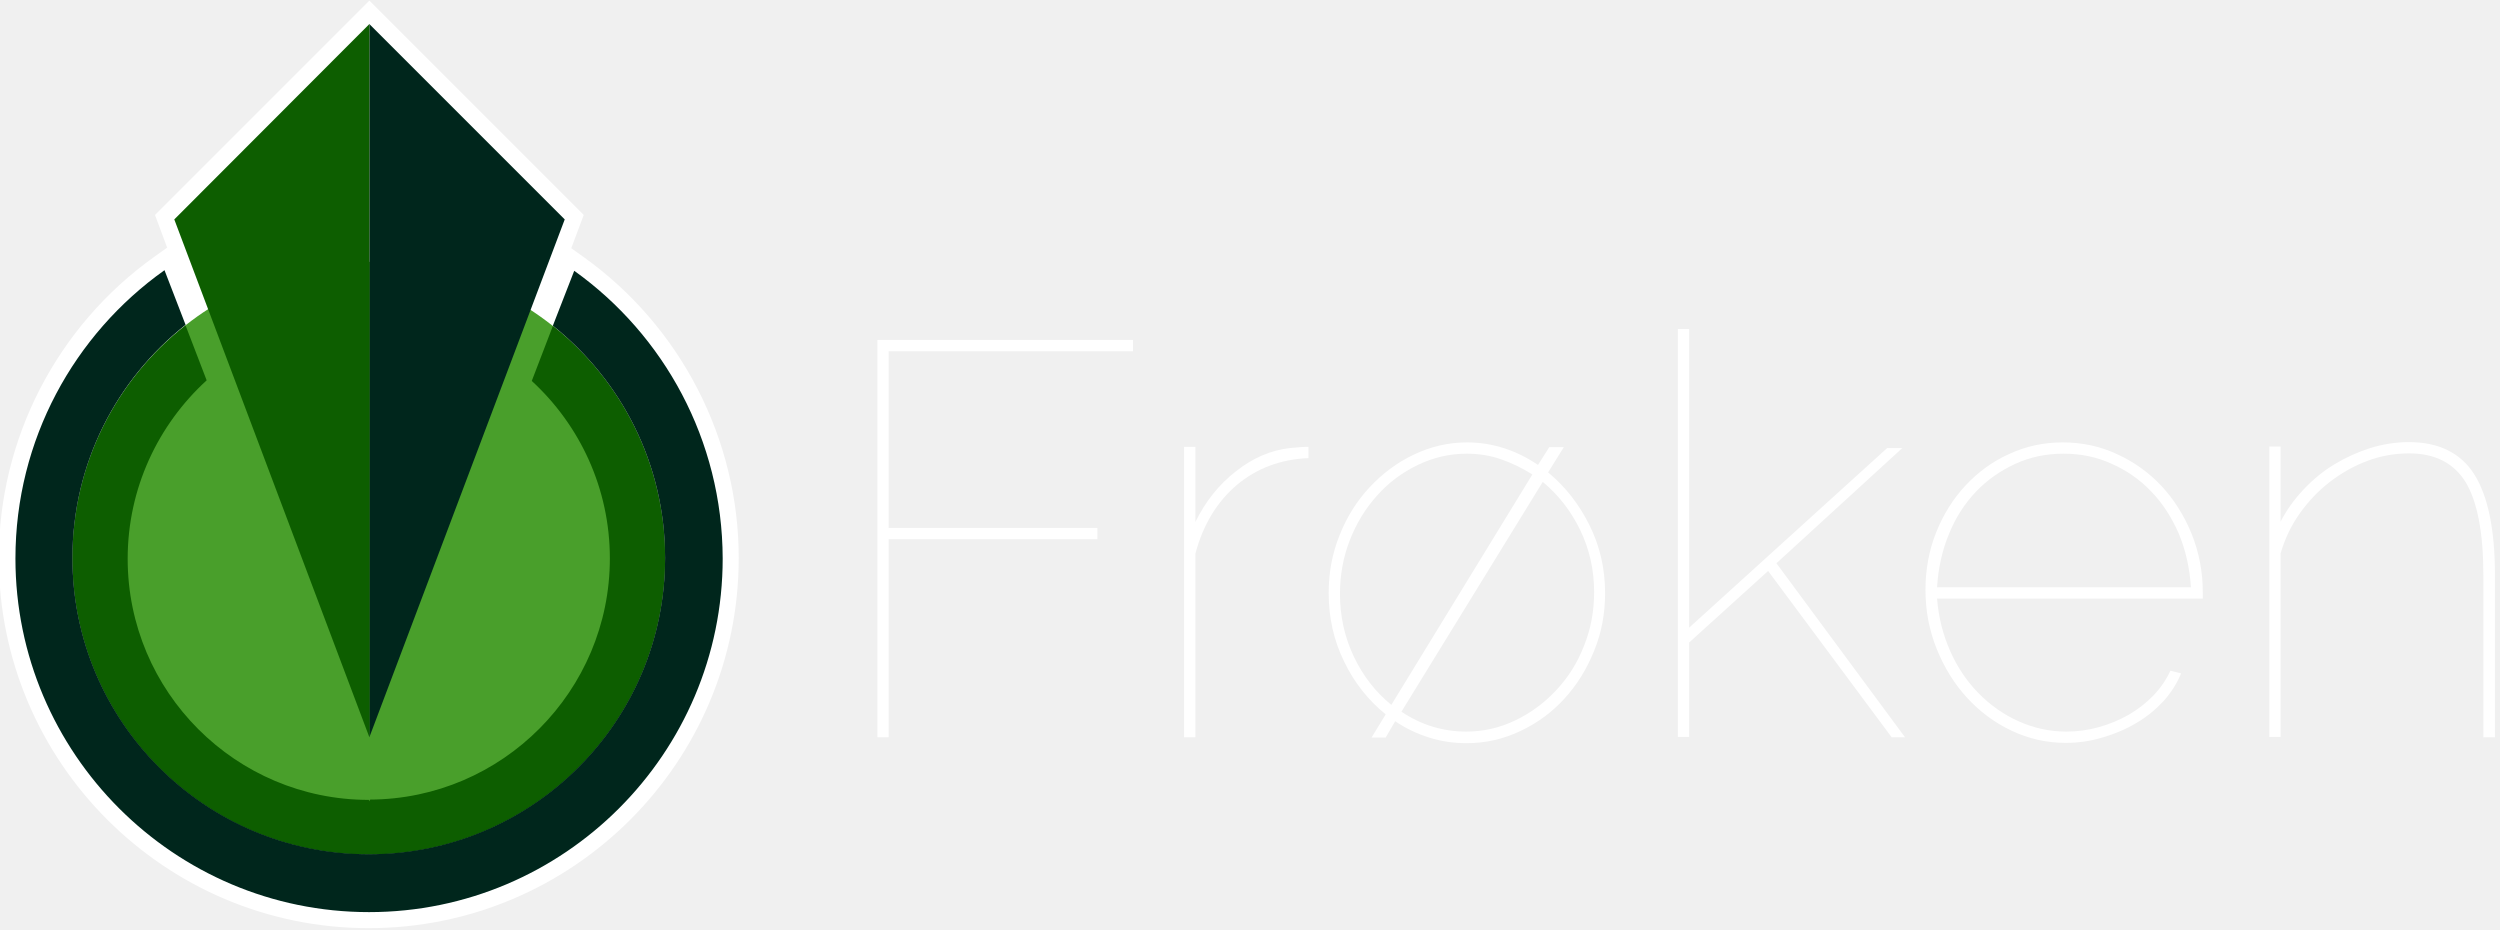
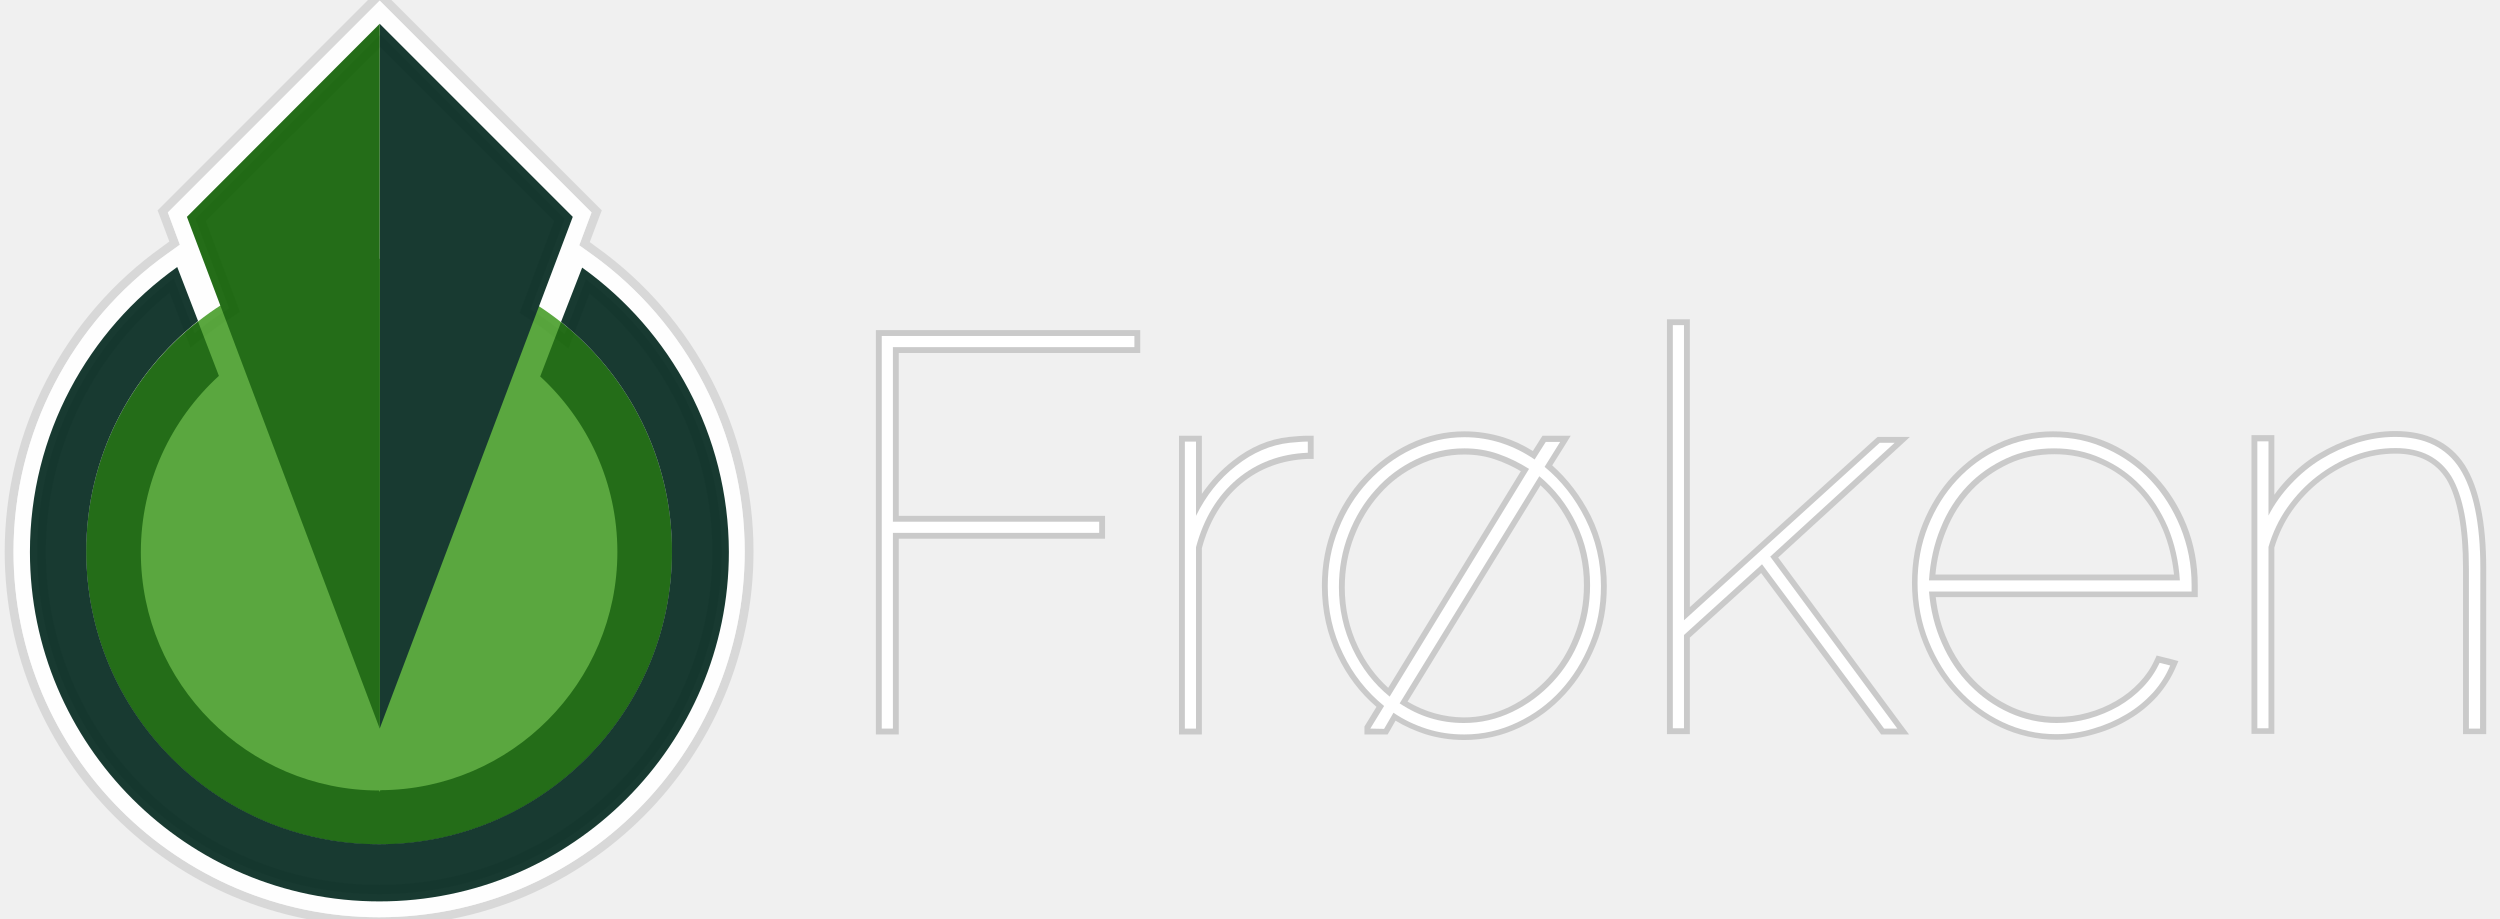
- <svg xmlns="http://www.w3.org/2000/svg" version="1.1" id="Layer_1" x="0px" y="0px" viewBox="0 0 842 313" style="enable-background:new 0 0 842 313;" xml:space="preserve">
+ <svg xmlns="http://www.w3.org/2000/svg" version="1.1" id="Layer_1" x="0px" y="0px" viewBox="0 0 852 313" style="enable-background:new 0 0 852 313;" xml:space="preserve">
  <style type="text/css">
- 	.st0{enable-background:new    ;}
+ 	.st0{opacity:0.1;}
	.st1{fill:#FFFFFF;}
- 	.st2{fill:#499F2B;}
- 	.st3{fill:#0D5E00;}
- 	.st4{fill:#00261C;}
+ 	.st2{opacity:0.9;}
+ 	.st3{fill:#499F2B;}
+ 	.st4{fill:#0D5E00;}
+ 	.st5{fill:#00261C;}
+ 	.st6{opacity:0.16;enable-background:new    ;}
+ 	.st7{enable-background:new    ;}
</style>
-   <g>
-     <g class="st0">
-       <path class="st1" d="M295.5,248.3V114.5h86.1v3.8h-82.3v59.5h70.3v3.8h-70.3v66.7H295.5z" />
-       <path class="st1" d="M440.6,154.3c-9.3,0.4-17.3,3.4-24,9c-6.7,5.7-11.4,13.4-14,23.2v61.8h-3.8v-97.8h3.8v25.3    c3.4-6.9,7.9-12.6,13.7-17.1c5.7-4.5,11.8-7.1,18.2-7.8c1.3-0.1,2.4-0.2,3.5-0.3c1.1-0.1,2-0.1,2.7-0.1V154.3z" />
-       <path class="st1" d="M462,248.3l4.7-7.7c-5.9-4.8-10.6-10.7-14-17.8c-3.5-7.1-5.2-14.8-5.2-23.1c0-6.9,1.2-13.4,3.7-19.5    c2.4-6.1,5.8-11.5,10.1-16.1c4.3-4.6,9.2-8.3,14.9-11c5.7-2.7,11.6-4.1,17.9-4.1c4.4,0,8.6,0.7,12.6,2c4,1.3,7.8,3.2,11.3,5.6    l3.8-6h4.9l-5.3,8.5c5.8,4.8,10.4,10.7,13.9,17.7c3.5,7,5.3,14.7,5.3,23c0,6.8-1.2,13.3-3.7,19.4c-2.5,6.2-5.8,11.5-10,16.1    c-4.2,4.6-9.1,8.2-14.8,10.9s-11.7,4.1-18.1,4.1c-4.4,0-8.6-0.6-12.7-1.9c-4.1-1.3-7.9-3.1-11.4-5.5l-3.2,5.5H462z M451.3,200.1    c0,7.5,1.6,14.6,4.7,21.1c3.1,6.5,7.3,11.9,12.6,16.2l47.5-77.6c-3.3-2.1-6.8-3.8-10.5-5.1c-3.7-1.3-7.6-1.9-11.6-1.9    c-5.8,0-11.3,1.3-16.5,3.8c-5.2,2.5-9.8,5.9-13.7,10.3c-3.9,4.3-7,9.4-9.2,15.1C452.4,187.6,451.3,193.7,451.3,200.1z     M493.9,246.4c5.8,0,11.3-1.3,16.5-3.8c5.2-2.5,9.8-5.9,13.8-10.2c4-4.3,7.1-9.2,9.3-14.9c2.3-5.7,3.4-11.7,3.4-18.1    c0-7.5-1.6-14.5-4.7-20.9c-3.1-6.4-7.3-11.8-12.6-16.2L472,239.7C478.7,244.2,486,246.4,493.9,246.4z" />
-       <path class="st1" d="M637.1,248.3l-41.6-56l-26.6,24.1v31.8h-3.8V110.8h3.8v100.6l66.7-60.5h5.1l-42.4,38.8l43.3,58.6H637.1z" />
-       <path class="st1" d="M695.7,250.2c-6.4,0-12.5-1.4-18.2-4.1c-5.7-2.7-10.7-6.4-15-11.1c-4.3-4.7-7.7-10.2-10.2-16.4    c-2.5-6.2-3.8-12.8-3.8-19.9c0-6.9,1.2-13.4,3.6-19.4c2.4-6,5.7-11.3,9.9-15.8c4.2-4.5,9.1-8.1,14.7-10.6c5.6-2.6,11.6-3.9,18-3.9    c6.5,0,12.7,1.3,18.4,4c5.7,2.6,10.7,6.2,14.9,10.7c4.2,4.5,7.6,9.9,10.1,16c2.5,6.2,3.8,12.8,3.8,19.8v2.1h-89.5    c0.5,6.3,2,12.2,4.4,17.6c2.4,5.5,5.6,10.2,9.5,14.2c3.9,4,8.4,7.2,13.5,9.5c5.1,2.3,10.5,3.5,16.1,3.5c3.8,0,7.4-0.5,11-1.5    c3.6-1,6.9-2.4,10.1-4.2c3.1-1.8,5.9-4,8.3-6.5c2.4-2.5,4.3-5.3,5.7-8.3l3.6,0.9c-1.4,3.4-3.4,6.5-5.9,9.3c-2.6,2.8-5.6,5.3-9,7.3    c-3.5,2.1-7.2,3.7-11.3,4.9C704.2,249.6,700,250.2,695.7,250.2z M737.9,197.8c-0.4-6.5-1.8-12.6-4.1-18.1    c-2.4-5.5-5.5-10.3-9.3-14.2c-3.8-4-8.3-7.1-13.3-9.3c-5-2.3-10.4-3.4-16.2-3.4c-5.8,0-11.2,1.1-16.2,3.4c-5,2.3-9.5,5.4-13.3,9.4    c-3.8,4-6.9,8.8-9.1,14.3c-2.3,5.5-3.6,11.5-4,17.9H737.9z" />
-       <path class="st1" d="M840.2,248.3h-3.8v-54.5c0-14.3-2-24.7-5.9-31.3c-4-6.5-10.3-9.8-19.1-9.8c-4.8,0-9.5,0.8-14,2.5    c-4.6,1.7-8.8,4.1-12.7,7.1c-3.9,3-7.3,6.6-10.2,10.7c-2.9,4.1-5,8.6-6.4,13.4v61.8h-3.8v-97.8h3.8v25.3c2-3.9,4.6-7.5,7.7-10.8    c3.1-3.3,6.6-6.2,10.4-8.5c3.8-2.3,7.8-4.1,12.1-5.5c4.3-1.3,8.6-2,13-2c10,0,17.4,3.6,22,10.8c4.6,7.2,7,18.6,7,34V248.3z" />
+   <g class="st0">
+     <g>
+       <path class="st1" d="M129.2,314.1C59.7,314.1,3.1,257.5,3.1,188c0-40.7,19.9-79.2,53.1-102.8l3.3-2.3l-4-10.8l73.9-73.9L203.3,72    l-4.1,11l3.3,2.3c33.1,23.7,52.8,62,52.8,102.5C255.3,257.5,198.7,314.1,129.2,314.1z M58.5,97.3c-27.8,21.8-44.3,55.6-44.3,90.8    c0,63.5,51.6,115.1,115.1,115.1s115.1-51.6,115.1-115.1c0-35.1-16.4-68.8-44-90.5l-7.2,18.7l-4.3-3.3c-2.3-1.9-4.8-3.6-7.2-5.2    L179,106l11.7-31l-61.1-61.1l-61.3,61l11.6,30.8l-2.7,1.8c-2.4,1.5-4.9,3.3-7.3,5.2l-4.3,3.4L58.5,97.3z" />
+       <path d="M129.4,0.2l72.2,72.2l-4.2,11.2l4.2,3c32.7,23.4,52.2,61.3,52.2,101.3c0,68.9-55.9,124.7-124.6,124.7S4.6,256.7,4.6,188    c0-40.2,19.6-78.2,52.5-101.6l4.2-3l-4.1-11L129.4,0.2 M66.3,113.6l-7.1-18.7C30,117,12.7,151.5,12.7,188.1    c0,64.3,52.3,116.6,116.6,116.6s116.6-52.3,116.6-116.6c0-36.4-17.2-70.9-46.2-92.9l-7.2,18.7l-2.7-2.1c-2.3-1.9-4.8-3.6-7.3-5.3    l-1.7-1.1l11.6-30.8l-62.8-62.8l-63,62.7l11.5,30.6l-1.7,1.1c-2.5,1.6-5,3.4-7.4,5.3L66.3,113.6 M129.4-4l-2.1,2.1L55.1,70.3    l-1.4,1.4l0.7,1.8l3.3,8.8L55.4,84C21.7,107.9,1.6,146.8,1.6,188c0,70.4,57.2,127.6,127.6,127.6s127.6-57.3,127.6-127.7    c0-41-20-79.8-53.5-103.7l-2.3-1.7l3.4-9l0.7-1.8l-1.4-1.4L131.5-1.9L129.4-4L129.4-4z M70.1,75.3L129.6,16l59.3,59.3l-10.9,29    l-0.9,2.3l2,1.3l1.7,1.1c2.5,1.7,4.9,3.3,7,5.1l0,0l0,0l2.7,2.1l3.2,2.5l1.5-3.8l5.7-14.9c26.3,21.5,41.9,54.1,41.9,88    c0,62.6-51,113.6-113.6,113.6s-113.6-51-113.6-113.6c0-17.5,4.1-35,12-50.7c7.2-14.5,17.6-27.4,30.2-37.6l5.7,14.9l1.4,3.8    l3.2-2.5l2.7-2.1c2.4-1.9,4.8-3.6,7.2-5.1l1.7-1.1l2-1.3l-0.8-2.3L70.1,75.3L70.1,75.3z" />
+     </g>
+   </g>
+   <g class="st2">
+     <g>
+       <g>
+         <path class="st1" d="M129.2,312.6C60.5,312.6,4.6,256.7,4.6,188c0-40.2,19.6-78.2,52.5-101.6l4.2-3l-4.1-11l72.2-72.2l72.2,72.2     l-4.2,11.2l4.2,3c32.7,23.4,52.2,61.3,52.2,101.3C253.8,256.8,197.9,312.6,129.2,312.6z M59.2,94.9C30,117,12.7,151.5,12.7,188.1     c0,64.3,52.3,116.6,116.6,116.6s116.6-52.3,116.6-116.6c0-36.4-17.2-70.9-46.2-92.9l-7.2,18.7l-2.7-2.1c-2.3-1.9-4.8-3.6-7.3-5.3     l-1.7-1.1l11.6-30.8l-62.8-62.8l-63,62.7l11.5,30.6l-1.7,1.1c-2.5,1.6-5,3.4-7.4,5.3l-2.7,2.1L59.2,94.9z" />
+       </g>
    </g>
    <g>
-       <path class="st1" d="M124.2,312.6C55.5,312.6-0.4,256.7-0.4,188c0-40.2,19.6-78.2,52.5-101.6l4.2-3l-4.1-11l72.2-72.2l72.2,72.2    l-4.2,11.2l4.2,3c32.7,23.4,52.2,61.3,52.2,101.3C248.8,256.8,192.9,312.6,124.2,312.6z M54.2,94.9C25,117,7.7,151.5,7.7,188.1    c0,64.3,52.3,116.6,116.6,116.6s116.6-52.3,116.6-116.6c0-36.4-17.2-70.9-46.2-92.9l-7.2,18.7l-2.7-2.1c-2.3-1.9-4.8-3.6-7.3-5.3    l-1.7-1.1l11.6-30.8l-62.8-62.8l-63,62.7l11.5,30.6l-1.7,1.1c-2.5,1.6-5,3.4-7.4,5.3l-2.7,2.1L54.2,94.9z" />
-     </g>
-     <circle class="st2" cx="124.2" cy="188" r="99.8" />
-     <path class="st3" d="M24.4,188c0,55.1,44.7,99.8,99.8,99.8S224,243.1,224,188c0-31.7-14.8-60-37.8-78.2l-7.1,18.5   c16.2,14.9,26.3,36.2,26.3,59.8c0,44.6-36.2,81-80.8,81.2l-0.2,0.6l-0.2-0.5C79.4,269.4,43,233,43,188.2   c0-23.8,10.3-45.2,26.6-60.1l-7.1-18.5C39.3,127.8,24.4,156.2,24.4,188z" />
-     <path class="st4" d="M193.4,91.2l-7.2,18.5c23,18.3,37.8,46.5,37.8,78.2c0,55.1-44.7,99.8-99.8,99.8S24.4,243,24.4,187.9   c0-31.8,14.9-60.2,38.1-78.5L55.4,91C25,112.6,5.2,148.1,5.2,188.1c0,65.6,53.4,119.1,119.1,119.1c65.6,0,119.1-53.4,119.1-119.1   C243.3,148.2,223.6,112.8,193.4,91.2z" />
-     <g>
-       <polygon class="st4" points="124.4,248.3 124.4,8.1 190.2,73.9   " />
+       <circle class="st3" cx="129.2" cy="188" r="99.8" />
    </g>
    <g>
-       <polygon class="st3" points="124.4,248.3 58.7,73.9 124.4,8.1   " />
+       <path class="st4" d="M29.4,188c0,55.1,44.7,99.8,99.8,99.8S229,243.1,229,188c0-31.7-14.8-60-37.8-78.2l-7.1,18.5    c16.2,14.9,26.3,36.2,26.3,59.8c0,44.6-36.2,81-80.8,81.2l-0.2,0.6l-0.2-0.5C84.4,269.4,48,233,48,188.2    c0-23.8,10.3-45.2,26.6-60.1l-7.1-18.5C44.3,127.8,29.4,156.2,29.4,188z" />
+     </g>
+     <g>
+       <path class="st5" d="M198.4,91.2l-7.2,18.5c23,18.3,37.8,46.5,37.8,78.2c0,55.1-44.7,99.8-99.8,99.8S29.4,243,29.4,187.9    c0-31.8,14.9-60.2,38.1-78.5L60.4,91c-30.4,21.6-50.2,57.1-50.2,97.1c0,65.6,53.4,119.1,119.1,119.1    c65.6,0,119.1-53.4,119.1-119.1C248.3,148.2,228.6,112.8,198.4,91.2z" />
+     </g>
+     <g>
+       <g>
+         <polygon class="st5" points="129.4,248.3 129.4,8.1 195.2,73.9    " />
+       </g>
+     </g>
+     <g>
+       <g>
+         <polygon class="st4" points="129.4,248.3 63.7,73.9 129.4,8.1    " />
+       </g>
+     </g>
+   </g>
+   <g class="st6">
+     <g>
+       <g>
+         <polygon points="299.5,249.3 299.5,113.5 387.6,113.5 387.6,119.3 305.3,119.3 305.3,176.8 375.6,176.8 375.6,182.6 305.3,182.6      305.3,249.3    " />
+         <path d="M386.6,114.5v3.8h-82.3v59.5h70.3v3.8h-70.3v66.7h-3.8V114.5H386.6 M388.6,112.5h-2h-86.1h-2v2v133.8v2h2h3.8h2v-2v-64.7     h68.3h2v-2v-3.8v-2h-2h-68.3v-55.5h80.3h2v-2v-3.8V112.5L388.6,112.5z" />
+       </g>
+       <g>
+         <path d="M402.8,249.3v-99.8h5.8v22.3c3.2-5.6,7.2-10.1,12.1-13.9c5.8-4.6,12.1-7.3,18.7-8c1.3-0.1,2.4-0.2,3.5-0.3     c1.1-0.1,2.1-0.1,2.8-0.1h1v5.8h-1.1c-9,0.4-16.9,3.3-23.4,8.8c-6.5,5.6-11.1,13.1-13.6,22.6v62.7H402.8z" />
+         <path d="M445.7,150.5v3.8h-0.1c-9.3,0.4-17.3,3.4-24,9c-6.7,5.7-11.4,13.4-14,23.2v61.8h-3.8v-97.8h3.8v25.3     c3.4-6.9,7.9-12.6,13.7-17.1c5.7-4.5,11.8-7.1,18.2-7.8c1.3-0.1,2.4-0.2,3.5-0.3S445,150.5,445.7,150.5 M447.7,148.5h-2     c-0.7,0-1.7,0-2.9,0.1c-1.1,0.1-2.2,0.2-3.5,0.3l0,0l0,0c-6.8,0.7-13.3,3.5-19.2,8.2c-4.1,3.2-7.5,6.9-10.5,11.2v-17.8v-2h-2     h-3.8h-2v2v97.8v2h2h3.8h2v-2v-61.5c2.5-9.2,6.9-16.5,13.3-21.9c6.3-5.3,14-8.1,22.7-8.5h0.1h2v-2v-3.8V148.5L447.7,148.5z" />
+       </g>
+       <g>
+         <path d="M499,251.3c-4.6,0-8.9-0.6-13-1.9c-4-1.3-7.5-2.9-10.8-5l-3,5.1H466V248l4.4-7.2c-5.8-4.8-10.3-10.8-13.6-17.6     c-3.5-7.1-5.3-15-5.3-23.5c0-7.1,1.3-13.8,3.8-19.9c2.4-6.2,5.9-11.7,10.3-16.4c4.5-4.9,9.5-8.5,15.2-11.2c6-2.8,12-4.2,18.3-4.2     c4.4,0,8.7,0.7,12.9,2c3.7,1.2,7.3,2.9,10.7,5.1l3.5-5.6h7.3l-5.8,9.3c5.5,4.7,10.1,10.6,13.5,17.5c3.6,7.2,5.4,15.1,5.4,23.4     c0,7-1.3,13.7-3.8,19.8c-2.5,6.3-5.9,11.7-10.2,16.4c-4.3,4.7-9.2,8.4-15.1,11.1C511.7,249.9,505.4,251.3,499,251.3z      M478.4,239.4c6.2,4,13.1,6,20.5,6c5.6,0,11-1.2,16.1-3.7c5.1-2.4,9.6-5.8,13.5-10c4-4.3,7-9.1,9.1-14.6     c2.2-5.6,3.3-11.4,3.3-17.7c0-7.3-1.5-14.2-4.6-20.5c-2.9-5.9-6.7-11-11.5-15.1L478.4,239.4z M499,153.8c-5.6,0-11,1.2-16.1,3.7     c-5.2,2.5-9.7,5.9-13.4,10.1c-3.8,4.2-6.9,9.2-9,14.8c-2.1,5.5-3.2,11.4-3.2,17.7c0,7.3,1.5,14.3,4.6,20.7     c2.8,6,6.7,11.1,11.4,15.1l46.4-75.8c-3-1.8-6.2-3.3-9.5-4.5C506.8,154.4,503,153.8,499,153.8z" />
+         <path d="M499.1,149c4.4,0,8.6,0.7,12.6,2s7.8,3.2,11.3,5.6l3.8-6h4.9l-5.3,8.5c5.8,4.8,10.4,10.7,13.9,17.7s5.3,14.7,5.3,23     c0,6.8-1.2,13.3-3.7,19.4c-2.5,6.2-5.8,11.5-10,16.1c-4.2,4.6-9.1,8.2-14.8,10.9c-5.7,2.7-11.7,4.1-18.1,4.1     c-4.4,0-8.6-0.6-12.7-1.9c-4.1-1.3-7.9-3.1-11.4-5.5l-3.2,5.5H467v-0.1l4.7-7.7c-5.9-4.8-10.6-10.7-14-17.8     c-3.5-7.1-5.2-14.8-5.2-23.1c0-6.9,1.2-13.4,3.7-19.5c2.4-6.1,5.8-11.5,10.1-16.1c4.3-4.6,9.2-8.3,14.9-11     C486.9,150.4,492.8,149,499.1,149 M473.6,237.4l47.5-77.6c-3.3-2.1-6.8-3.8-10.5-5.1c-3.7-1.3-7.6-1.9-11.6-1.9     c-5.8,0-11.3,1.3-16.5,3.8s-9.8,5.9-13.7,10.3c-3.9,4.3-7,9.4-9.2,15.1c-2.2,5.6-3.3,11.7-3.3,18.1c0,7.5,1.6,14.6,4.7,21.1     S468.3,233.1,473.6,237.4 M498.9,246.4c5.8,0,11.3-1.3,16.5-3.8c5.2-2.5,9.8-5.9,13.8-10.2c4-4.3,7.1-9.2,9.3-14.9     c2.3-5.7,3.4-11.7,3.4-18.1c0-7.5-1.6-14.5-4.7-20.9c-3.1-6.4-7.3-11.8-12.6-16.2L477,239.7C483.7,244.2,491,246.4,498.9,246.4      M499.1,147c-6.5,0-12.7,1.4-18.8,4.3c-5.8,2.8-10.9,6.5-15.5,11.4c-4.5,4.8-8,10.4-10.5,16.7c-2.5,6.2-3.8,13-3.8,20.2     c0,8.6,1.8,16.7,5.4,24c3.2,6.7,7.6,12.5,13.2,17.3l-3.8,6.2l-0.3,0.5v0.6v0.1v2h2h4.7h1.2l0.6-1l2.1-3.7     c3.1,1.9,6.5,3.4,10.1,4.6c4.2,1.3,8.6,2,13.3,2c6.6,0,12.9-1.4,19-4.3c6-2.8,11-6.6,15.4-11.4c4.4-4.8,7.8-10.3,10.4-16.7     c2.6-6.2,3.8-13,3.8-20.1c0-8.5-1.9-16.6-5.5-23.9c-3.4-6.7-7.8-12.5-13.1-17.2l4.4-7l1.9-3.1h-3.6h-4.9h-1.1l-0.6,0.9l-2.7,4.3     c-3.2-2-6.6-3.6-10.1-4.7C508,147.7,503.6,147,499.1,147L499.1,147z M473.1,234.4c-4.2-3.8-7.7-8.5-10.3-14     c-3-6.3-4.5-13.1-4.5-20.2c0-6.2,1.1-12,3.2-17.4c2.1-5.5,5.1-10.4,8.8-14.5c3.6-4.1,8-7.4,13.1-9.8c5-2.4,10.2-3.6,15.6-3.6     c3.9,0,7.6,0.6,10.9,1.8c2.9,1,5.7,2.3,8.4,3.9L473.1,234.4L473.1,234.4z M479.7,239.1l45.3-73.7c4.3,3.9,7.7,8.6,10.3,14     c3,6.2,4.5,12.9,4.5,20c0,6.2-1.1,11.9-3.3,17.4c-2.1,5.4-5,10.1-8.9,14.3c-3.8,4.1-8.3,7.4-13.2,9.8c-5,2.4-10.2,3.6-15.6,3.6     C492,244.4,485.6,242.6,479.7,239.1L479.7,239.1z" />
+       </g>
+       <g>
+         <polygon points="641.6,249.3 600.4,193.8 574.9,216.8 574.9,249.2 569.1,249.2 569.1,109.8 574.9,109.8 574.9,209.1 640.2,149.9      648.3,149.9 604.6,189.8 648.6,249.3    " />
+         <path d="M573.9,110.8v100.6l66.7-60.5h5.1l-42.4,38.8l43.3,58.6h-4.5v0l-41.6-56l-26.6,24.1v31.8h-3.8V110.8H573.9 M575.9,108.8     h-2h-3.8h-2v2v137.4v2h2h3.8h2v-2v-30.9l24.3-22l40.3,54.2l0.6,0.8h1l4.5,0l4,0l-2.4-3.2L606,190l41.1-37.6l3.8-3.5h-5.1h-5.1     h-0.8l-0.6,0.5l-63.4,57.5v-96.1V108.8L575.9,108.8z" />
+       </g>
+       <g>
+         <path d="M700.7,251.2c-6.5,0-12.7-1.4-18.6-4.2c-5.8-2.7-10.9-6.6-15.3-11.3c-4.3-4.7-7.8-10.4-10.4-16.7     c-2.6-6.4-3.9-13.2-3.9-20.3c0-7,1.2-13.7,3.7-19.8c2.5-6.1,5.9-11.6,10.1-16.1c4.4-4.7,9.4-8.3,15-10.8c5.7-2.6,11.9-4,18.4-4     c6.8,0,13.1,1.4,18.8,4.1c5.8,2.6,10.9,6.3,15.2,10.9c4.3,4.6,7.7,10.1,10.3,16.3c2.6,6.4,3.9,13.2,3.9,20.2v3.1h-89.4     c0.6,5.7,2,11.2,4.2,16.2c2.3,5.2,5.4,9.9,9.3,13.9c3.9,4,8.3,7.1,13.2,9.3c5,2.3,10.3,3.4,15.7,3.4c3.7,0,7.2-0.5,10.7-1.5     c3.4-1,6.7-2.3,9.9-4.1c3-1.7,5.7-3.9,8.1-6.3c2.3-2.4,4.1-5.1,5.5-8l0.3-0.7l5.5,1.4l-0.4,1.1c-1.4,3.4-3.5,6.6-6.1,9.6     c-2.8,3-5.9,5.5-9.2,7.5c-3.6,2.1-7.3,3.8-11.5,5C709.5,250.6,705.2,251.2,700.7,251.2z M741.8,196.8c-0.5-5.9-1.8-11.6-4-16.7     c-2.4-5.5-5.4-10.1-9.1-13.9c-3.7-3.8-8-6.9-13-9.1c-4.8-2.2-10.1-3.3-15.8-3.3s-11,1.1-15.8,3.3c-5,2.3-9.4,5.4-13,9.2     c-3.8,4-6.8,8.7-8.9,14c-2.1,5-3.4,10.5-3.9,16.5H741.8z" />
+         <path d="M699.7,149c6.5,0,12.7,1.3,18.4,4c5.7,2.6,10.7,6.2,14.9,10.7s7.6,9.9,10.1,16c2.5,6.2,3.8,12.8,3.8,19.8v2.1h-89.5     c0.5,6.3,2,12.2,4.4,17.6c2.4,5.5,5.6,10.2,9.5,14.2s8.4,7.2,13.5,9.5c5.1,2.3,10.5,3.5,16.1,3.5c3.8,0,7.4-0.5,11-1.5     s6.9-2.4,10.1-4.2c3.1-1.8,5.9-4,8.3-6.5c2.4-2.5,4.3-5.3,5.7-8.3l3.6,0.9c-1.4,3.4-3.4,6.5-5.9,9.3c-2.6,2.8-5.6,5.3-9,7.3     c-3.5,2.1-7.2,3.7-11.3,4.9c-4.2,1.3-8.4,1.9-12.7,1.9c-6.4,0-12.5-1.4-18.2-4.1s-10.7-6.4-15-11.1c-4.3-4.7-7.7-10.2-10.2-16.4     c-2.5-6.2-3.8-12.8-3.8-19.9c0-6.9,1.2-13.4,3.6-19.4c2.4-6,5.7-11.3,9.9-15.8s9.1-8.1,14.7-10.6     C687.3,150.3,693.3,149,699.7,149 M657.4,197.8l85.5,0v0v0c-0.4-6.5-1.8-12.6-4.1-18.1c-2.4-5.5-5.5-10.3-9.3-14.2     c-3.8-4-8.3-7.1-13.3-9.3c-5-2.3-10.4-3.4-16.2-3.4s-11.2,1.1-16.2,3.4c-5,2.3-9.5,5.4-13.3,9.4s-6.9,8.8-9.1,14.3     C659.1,185.4,657.8,191.4,657.4,197.8 M699.7,147c-6.7,0-13,1.4-18.8,4.1c-5.7,2.5-10.8,6.3-15.3,11c-4.3,4.6-7.8,10.2-10.3,16.4     c-2.5,6.2-3.7,13-3.7,20.1c0,7.2,1.3,14.2,3.9,20.6c2.6,6.5,6.2,12.2,10.6,17c4.5,4.9,9.7,8.8,15.6,11.6c6,2.8,12.4,4.3,19.1,4.3     c4.6,0,9-0.7,13.3-2c4.3-1.2,8.1-2.9,11.7-5.1c3.4-2,6.6-4.6,9.4-7.7c2.7-3.1,4.8-6.4,6.3-9.9l0.9-2.1l-2.2-0.6l-3.6-0.9     l-1.6-0.4l-0.7,1.5c-1.3,2.9-3.1,5.5-5.3,7.8c-2.3,2.4-4.9,4.5-7.9,6.2c-3.1,1.8-6.3,3.1-9.6,4c-3.5,1-6.9,1.4-10.5,1.4     c-5.2,0-10.4-1.1-15.3-3.3c-4.8-2.2-9.1-5.2-12.9-9.1c-3.8-3.9-6.9-8.5-9.1-13.6c-2.1-4.6-3.4-9.6-4-14.8h87.3h2v-2v-2.1     c0-7.1-1.3-14.1-3.9-20.5c-2.6-6.4-6.1-11.9-10.5-16.6c-4.4-4.7-9.6-8.5-15.5-11.2C713.1,148.4,706.6,147,699.7,147L699.7,147z      M659.6,195.8c0.5-5.5,1.8-10.5,3.7-15.1c2.1-5.2,5-9.8,8.7-13.7c3.5-3.7,7.8-6.7,12.7-9c4.6-2.1,9.8-3.2,15.4-3.2     c5.6,0,10.7,1.1,15.4,3.2c4.9,2.1,9.1,5.1,12.7,8.9c3.6,3.7,6.6,8.2,8.9,13.6c2,4.7,3.2,9.9,3.8,15.3L659.6,195.8L659.6,195.8z" />
+       </g>
+       <g>
+         <path d="M840.4,249.3v-55.5c0-14-1.9-24.3-5.8-30.8c-3.9-6.3-9.8-9.3-18.2-9.3c-4.8,0-9.4,0.8-13.6,2.4c-4.4,1.6-8.5,3.9-12.4,7     c-3.7,2.9-7.1,6.4-10,10.5c-2.7,3.8-4.8,8.2-6.2,13v62.7h-5.8v-99.8h5.8v22.5c1.7-2.7,3.7-5.3,6-7.7c3.2-3.5,6.8-6.4,10.6-8.7     c3.8-2.3,7.8-4.1,12.3-5.6c4.6-1.4,8.9-2,13.3-2c10.4,0,18.1,3.8,22.8,11.3c4.7,7.4,7.2,19.1,7.2,34.5v55.6H840.4z" />
+         <path d="M816.3,148.9c10,0,17.4,3.6,22,10.8s7,18.6,7,34v54.6h-0.1h-3.8v-54.5c0-14.3-2-24.7-5.9-31.3c-4-6.5-10.3-9.8-19.1-9.8     c-4.8,0-9.5,0.8-14,2.5c-4.6,1.7-8.8,4.1-12.7,7.1s-7.3,6.6-10.2,10.7c-2.9,4.1-5,8.6-6.4,13.4v61.8h-3.8v-97.8h3.8v25.3     c2-3.9,4.6-7.5,7.7-10.8c3.1-3.3,6.6-6.2,10.4-8.5c3.8-2.3,7.8-4.1,12.1-5.5C807.6,149.6,811.9,148.9,816.3,148.9 M816.3,146.9     c-4.5,0-8.9,0.7-13.6,2.1c-4.6,1.5-8.7,3.4-12.6,5.7c-3.9,2.3-7.5,5.3-10.8,8.8c-1.5,1.6-3,3.4-4.2,5.1v-18.3v-2h-2h-3.8h-2v2     v97.8v2h2h3.8h2v-2v-61.5c1.4-4.6,3.4-8.8,6-12.5c2.8-4,6.1-7.4,9.8-10.3c3.9-3,7.9-5.2,12.2-6.8c4.2-1.6,8.7-2.4,13.3-2.4     c8,0,13.7,2.9,17.4,8.8c3.7,6.3,5.6,16.5,5.6,30.3v54.5v2h2h3.8h0.1h2v-2v-54.6c0-15.7-2.5-27.5-7.3-35.1     C835,150.8,827,146.9,816.3,146.9L816.3,146.9z" />
+       </g>
+     </g>
+   </g>
+   <g class="st7">
+     <g>
+       <path class="st1" d="M300.5,248.3V114.5h86.1v3.8h-82.3v59.5h70.3v3.8h-70.3v66.7H300.5z" />
+       <path class="st1" d="M445.6,154.3c-9.3,0.4-17.3,3.4-24,9c-6.7,5.7-11.4,13.4-14,23.2v61.8h-3.8v-97.8h3.8v25.3    c3.4-6.9,7.9-12.6,13.7-17.1c5.7-4.5,11.8-7.1,18.2-7.8c1.3-0.1,2.4-0.2,3.5-0.3s2-0.1,2.7-0.1v3.8H445.6z" />
+       <path class="st1" d="M467,248.3l4.7-7.7c-5.9-4.8-10.6-10.7-14-17.8c-3.5-7.1-5.2-14.8-5.2-23.1c0-6.9,1.2-13.4,3.7-19.5    c2.4-6.1,5.8-11.5,10.1-16.1c4.3-4.6,9.2-8.3,14.9-11c5.7-2.7,11.6-4.1,17.9-4.1c4.4,0,8.6,0.7,12.6,2s7.8,3.2,11.3,5.6l3.8-6h4.9    l-5.3,8.5c5.8,4.8,10.4,10.7,13.9,17.7s5.3,14.7,5.3,23c0,6.8-1.2,13.3-3.7,19.4c-2.5,6.2-5.8,11.5-10,16.1s-9.1,8.2-14.8,10.9    s-11.7,4.1-18.1,4.1c-4.4,0-8.6-0.6-12.7-1.9c-4.1-1.3-7.9-3.1-11.4-5.5l-3.2,5.5L467,248.3L467,248.3z M456.3,200.1    c0,7.5,1.6,14.6,4.7,21.1s7.3,11.9,12.6,16.2l47.5-77.6c-3.3-2.1-6.8-3.8-10.5-5.1s-7.6-1.9-11.6-1.9c-5.8,0-11.3,1.3-16.5,3.8    s-9.8,5.9-13.7,10.3c-3.9,4.3-7,9.4-9.2,15.1C457.4,187.6,456.3,193.7,456.3,200.1z M498.9,246.4c5.8,0,11.3-1.3,16.5-3.8    c5.2-2.5,9.8-5.9,13.8-10.2s7.1-9.2,9.3-14.9c2.3-5.7,3.4-11.7,3.4-18.1c0-7.5-1.6-14.5-4.7-20.9c-3.1-6.4-7.3-11.8-12.6-16.2    L477,239.7C483.7,244.2,491,246.4,498.9,246.4z" />
+       <path class="st1" d="M642.1,248.3l-41.6-56l-26.6,24.1v31.8h-3.8V110.8h3.8v100.6l66.7-60.5h5.1l-42.4,38.8l43.3,58.6L642.1,248.3    L642.1,248.3z" />
+       <path class="st1" d="M700.7,250.2c-6.4,0-12.5-1.4-18.2-4.1c-5.7-2.7-10.7-6.4-15-11.1c-4.3-4.7-7.7-10.2-10.2-16.4    s-3.8-12.8-3.8-19.9c0-6.9,1.2-13.4,3.6-19.4c2.4-6,5.7-11.3,9.9-15.8s9.1-8.1,14.7-10.6c5.6-2.6,11.6-3.9,18-3.9    c6.5,0,12.7,1.3,18.4,4c5.7,2.6,10.7,6.2,14.9,10.7s7.6,9.9,10.1,16c2.5,6.2,3.8,12.8,3.8,19.8v2.1h-89.5c0.5,6.3,2,12.2,4.4,17.6    c2.4,5.5,5.6,10.2,9.5,14.2s8.4,7.2,13.5,9.5s10.5,3.5,16.1,3.5c3.8,0,7.4-0.5,11-1.5s6.9-2.4,10.1-4.2c3.1-1.8,5.9-4,8.3-6.5    c2.4-2.5,4.3-5.3,5.7-8.3l3.6,0.9c-1.4,3.4-3.4,6.5-5.9,9.3c-2.6,2.8-5.6,5.3-9,7.3c-3.5,2.1-7.2,3.7-11.3,4.9    C709.2,249.6,705,250.2,700.7,250.2z M742.9,197.8c-0.4-6.5-1.8-12.6-4.1-18.1c-2.4-5.5-5.5-10.3-9.3-14.2    c-3.8-4-8.3-7.1-13.3-9.3c-5-2.3-10.4-3.4-16.2-3.4s-11.2,1.1-16.2,3.4c-5,2.3-9.5,5.4-13.3,9.4s-6.9,8.8-9.1,14.3    c-2.3,5.5-3.6,11.5-4,17.9L742.9,197.8L742.9,197.8z" />
+       <path class="st1" d="M845.2,248.3h-3.8v-54.5c0-14.3-2-24.7-5.9-31.3c-4-6.5-10.3-9.8-19.1-9.8c-4.8,0-9.5,0.8-14,2.5    c-4.6,1.7-8.8,4.1-12.7,7.1s-7.3,6.6-10.2,10.7c-2.9,4.1-5,8.6-6.4,13.4v61.8h-3.8v-97.8h3.8v25.3c2-3.9,4.6-7.5,7.7-10.8    c3.1-3.3,6.6-6.2,10.4-8.5c3.8-2.3,7.8-4.1,12.1-5.5c4.3-1.3,8.6-2,13-2c10,0,17.4,3.6,22,10.8s7,18.6,7,34L845.2,248.3    L845.2,248.3z" />
    </g>
  </g>
</svg>
